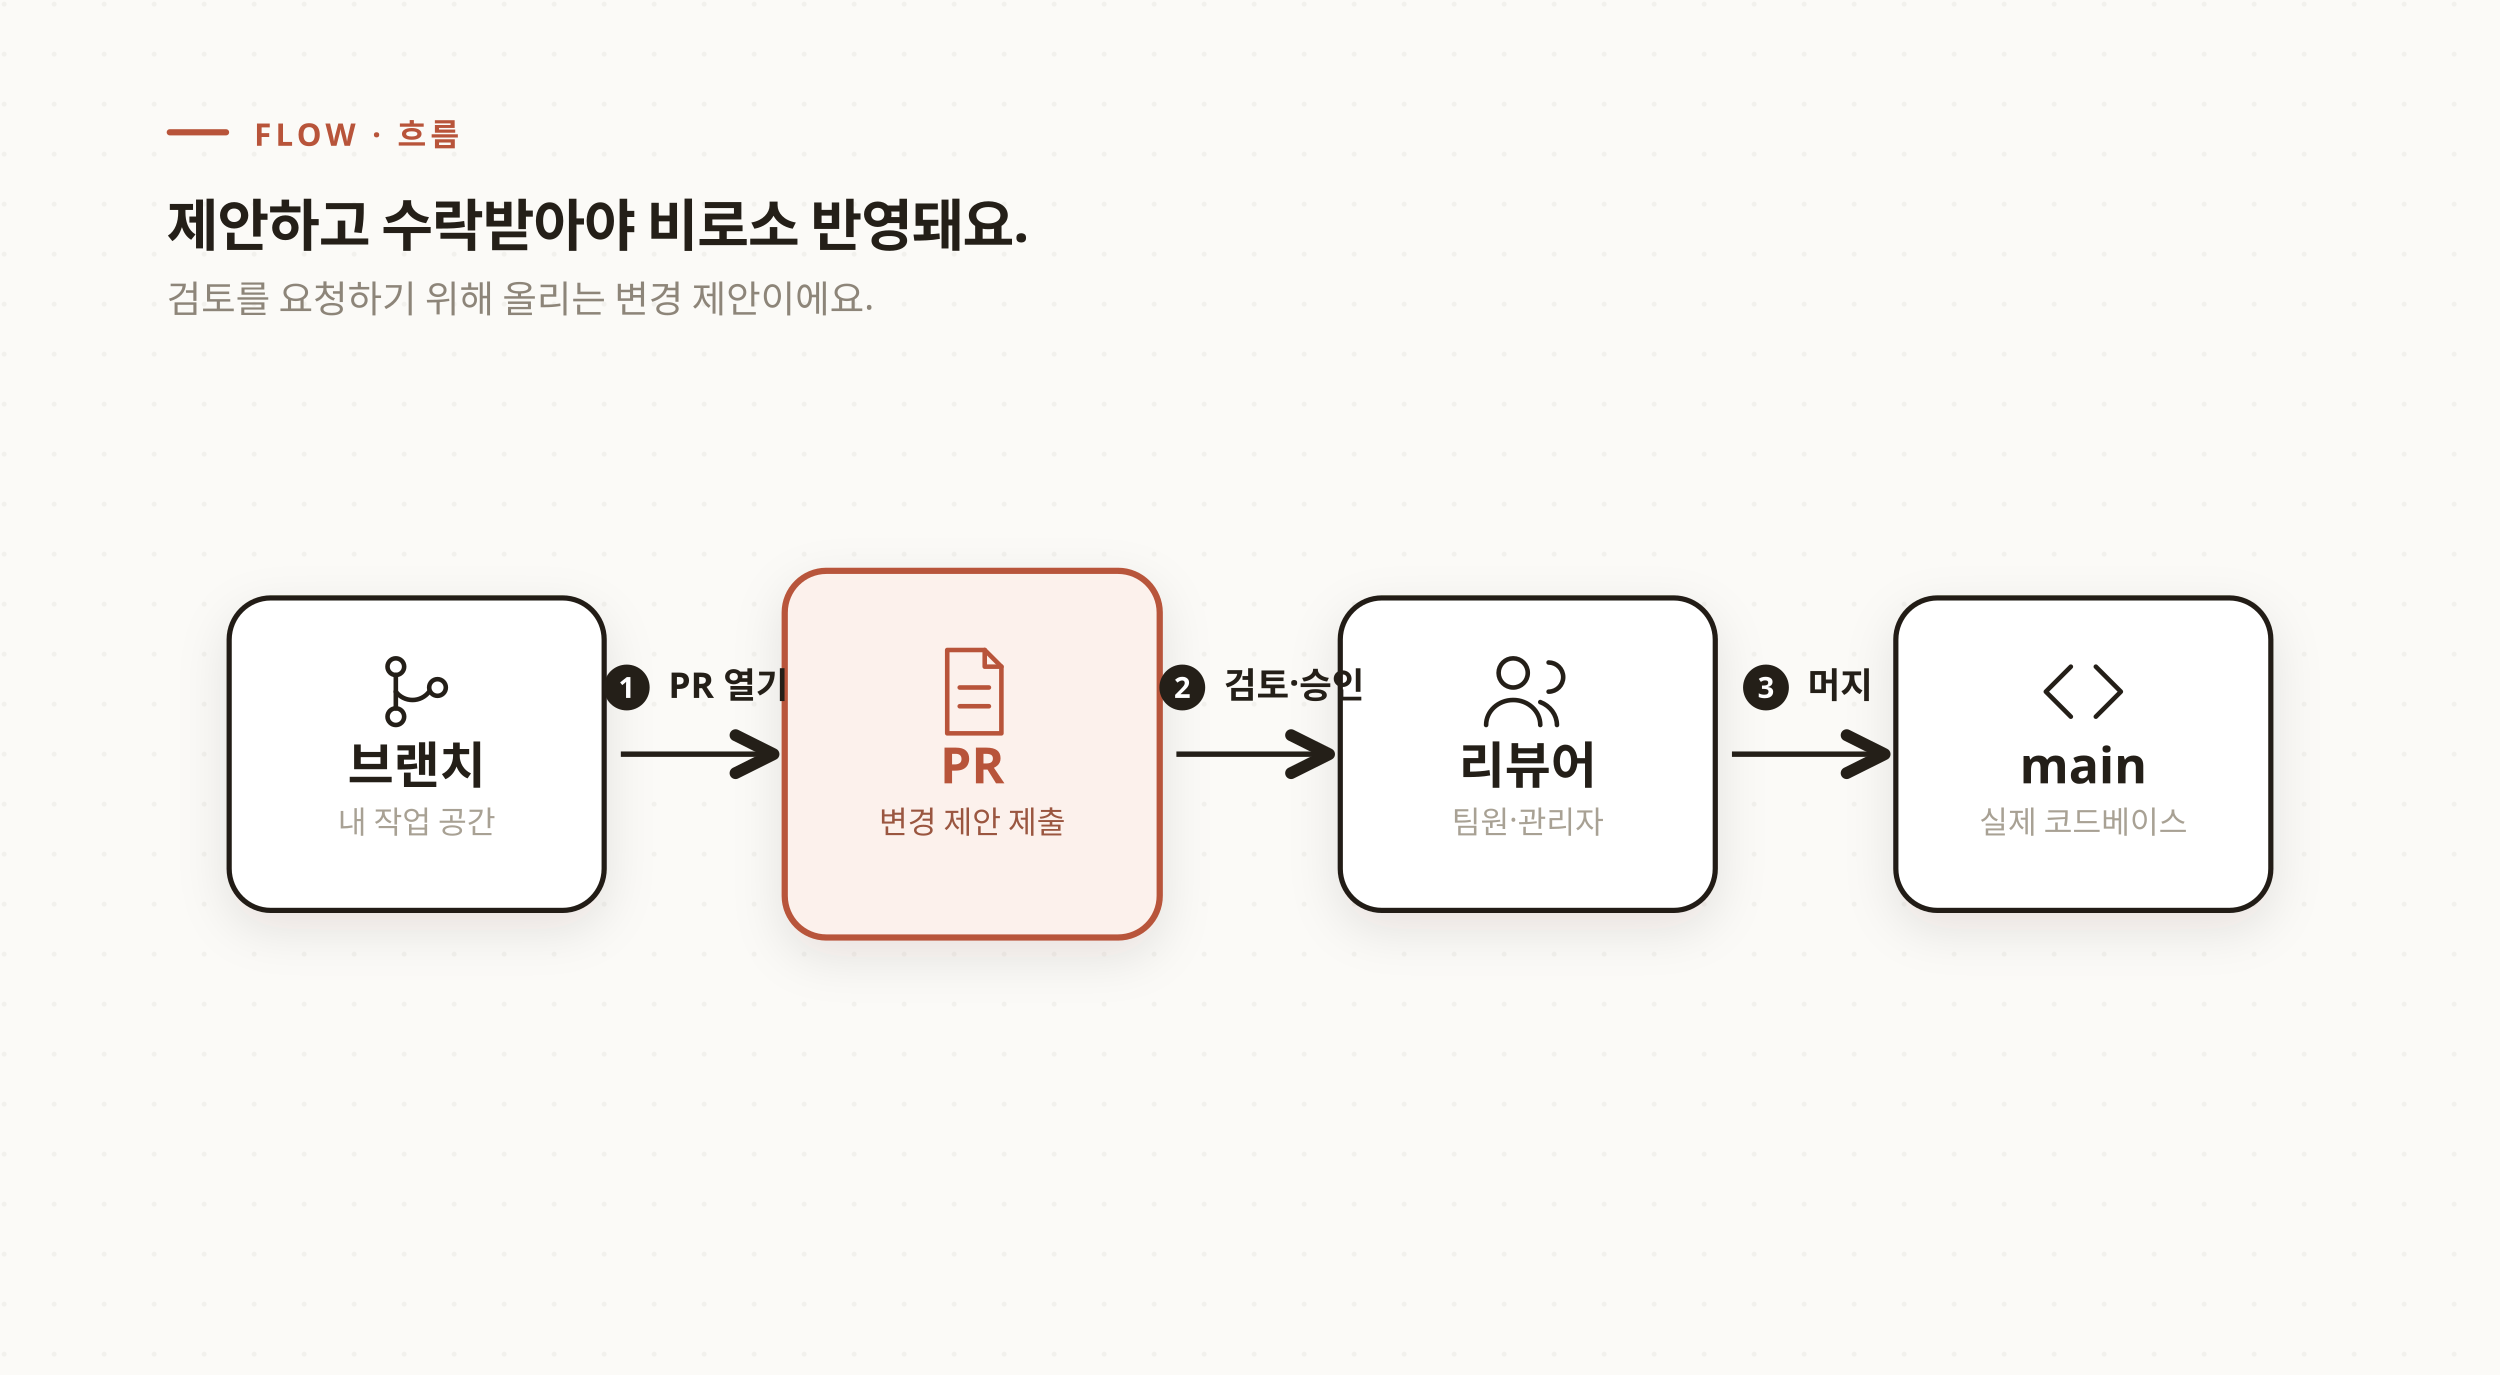
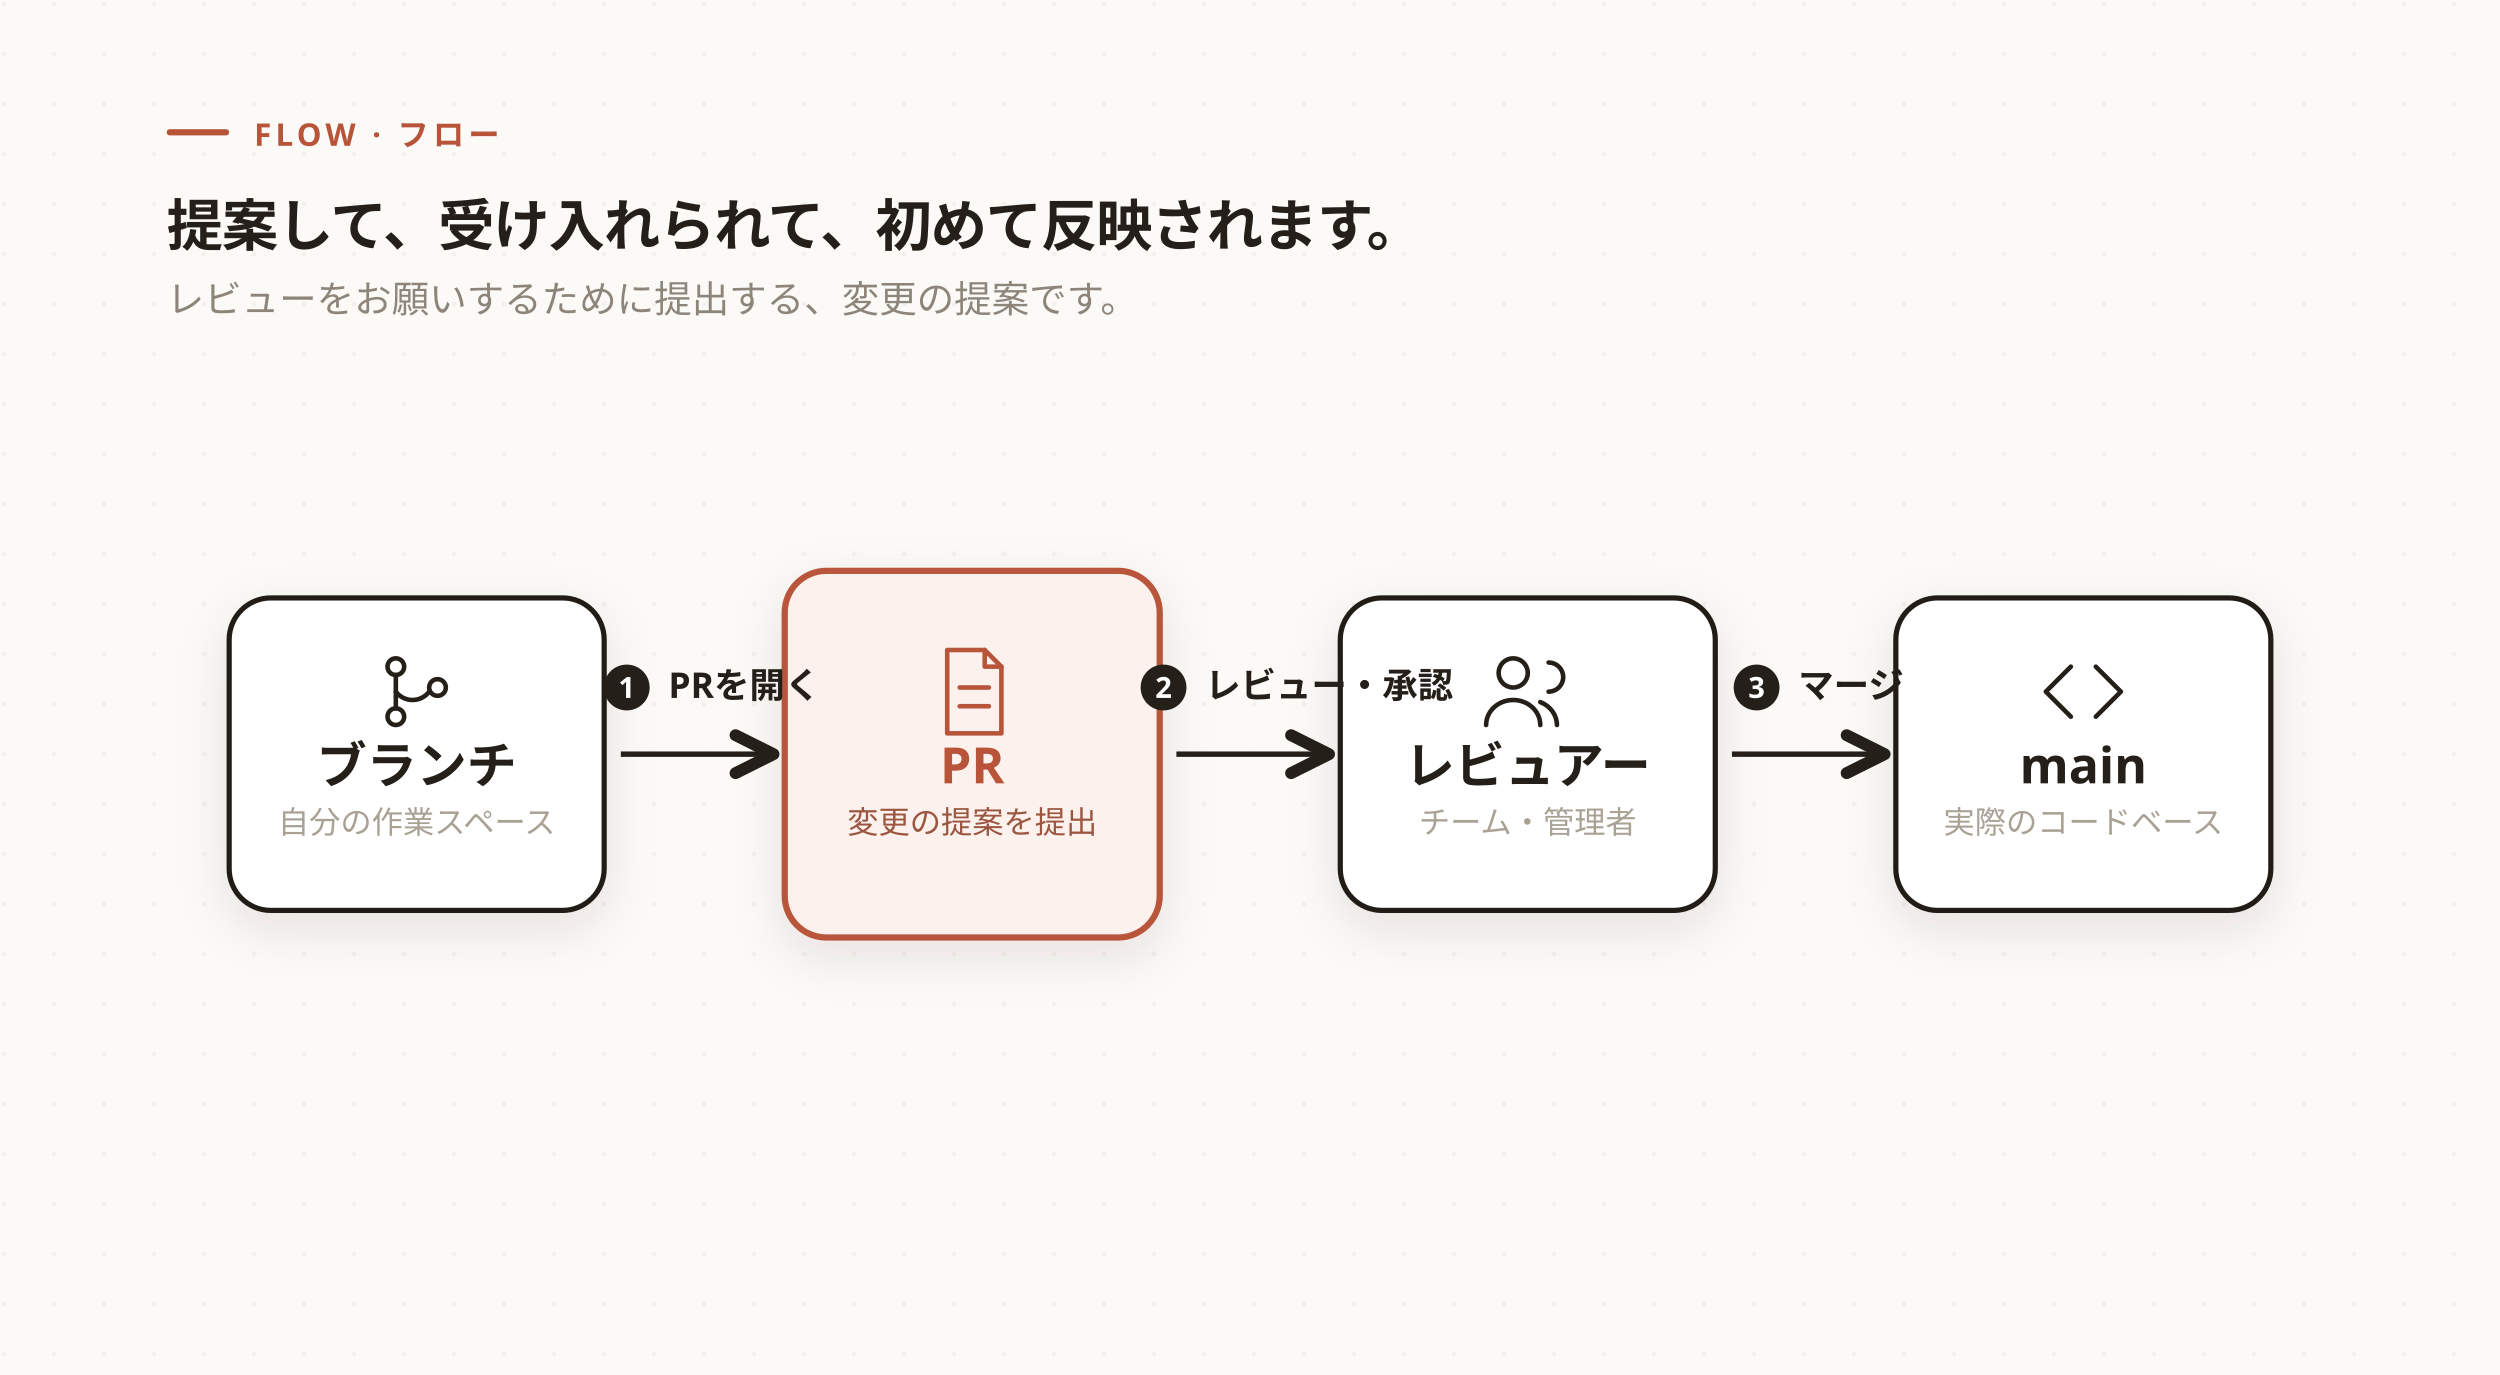
- <svg xmlns="http://www.w3.org/2000/svg" viewBox="0 0 1200 660" width="1200" height="660" role="img" font-family="AtoZ, Pretendard, sans-serif">
+ <svg xmlns="http://www.w3.org/2000/svg" viewBox="0 0 1200 660" width="1200" height="660" role="img" font-family="Noto Sans JP, sans-serif">
  <defs>
    <filter id="soft" x="-40%" y="-40%" width="180%" height="200%">
      <feDropShadow dx="0" dy="8" stdDeviation="12" flood-color="#2a2118" flood-opacity="0.10" />
    </filter>
    <marker id="ai" markerWidth="13" markerHeight="13" refX="8.5" refY="6" orient="auto">
      <path d="M2.5 2.5 L9.5 6 L2.5 9.5" fill="none" stroke="#241f18" stroke-width="2.2" stroke-linecap="round" stroke-linejoin="round" />
    </marker>
    <marker id="aa" markerWidth="13" markerHeight="13" refX="8.5" refY="6" orient="auto">
      <path d="M2.5 2.5 L9.5 6 L2.5 9.5" fill="none" stroke="#b8543a" stroke-width="2.2" stroke-linecap="round" stroke-linejoin="round" />
    </marker>
    <pattern id="dots" width="24" height="24" patternUnits="userSpaceOnUse">
      <circle cx="2" cy="2" r="1.2" fill="#241f18" fill-opacity="0.04" />
    </pattern>
  </defs>
  <rect width="1200" height="660" fill="#fbfaf7" />
  <rect width="1200" height="660" fill="url(#dots)" />
  <rect x="80" y="62" width="30" height="3" rx="1.5" fill="#b8543a" />
-   <text x="122" y="70" font-size="15" font-weight="700" letter-spacing="2" fill="#b8543a">FLOW · 흐름</text>
-   <text x="80" y="118" font-size="27" font-weight="800" fill="#241f18" letter-spacing="-0.5">제안하고 수락받아야 비로소 반영돼요.</text>
-   <text x="80" y="150" font-size="18" font-weight="500" fill="#8d8579">검토를 요청하기 위해 올리는 변경 제안이에요.</text>
+   <text x="122" y="70" font-size="15" font-weight="700" letter-spacing="2" fill="#b8543a">FLOW · フロー</text>
+   <text x="80" y="118" font-size="27" font-weight="800" fill="#241f18" letter-spacing="-0.5">提案して、受け入れられて、初めて反映されます。</text>
+   <text x="80" y="150" font-size="18" font-weight="500" fill="#8d8579">レビューをお願いするために提出する、変更の提案です。</text>
  <g filter="url(#soft)">
    <rect x="110" y="287" width="180" height="150" rx="20" fill="#ffffff" stroke="#241f18" stroke-width="2.5" />
  </g>
  <g stroke="#241f18" stroke-width="2.2" fill="none" stroke-linecap="round" stroke-linejoin="round" transform="translate(200 332)">
    <circle cx="-10" cy="-12" r="4" />
    <circle cx="-10" cy="12" r="4" />
    <circle cx="10" cy="-2" r="4" />
    <path d="M-10 -8 V8" />
    <path d="M-10 0 a10 10 0 0 0 16 0" />
  </g>
-   <text x="200" y="376" text-anchor="middle" font-size="24" font-weight="800" fill="#241f18">브랜치</text>
-   <text x="200" y="400" text-anchor="middle" font-size="15" font-weight="500" fill="#a8a194">내 작업 공간</text>
+   <text x="200" y="376" text-anchor="middle" font-size="24" font-weight="800" fill="#241f18">ブランチ</text>
+   <text x="200" y="400" text-anchor="middle" font-size="15" font-weight="500" fill="#a8a194">自分の作業スペース</text>
  <g filter="url(#soft)">
    <rect x="376.667" y="274" width="180" height="176" rx="20" fill="#fcf1ec" stroke="#b8543a" stroke-width="3" />
  </g>
  <g stroke="#b8543a" stroke-width="2.2" fill="none" stroke-linecap="round" stroke-linejoin="round" transform="translate(466.667 332)">
    <path d="M-12 -20 H6 l8 8 V20 H-12 Z" />
    <path d="M6 -20 V-12 H14" />
    <line x1="-6" y1="-2" x2="8" y2="-2" />
    <line x1="-6" y1="7" x2="8" y2="7" />
  </g>
  <text x="466.667" y="376" text-anchor="middle" font-size="24" font-weight="800" fill="#b8543a">PR</text>
-   <text x="466.667" y="400" text-anchor="middle" font-size="15" font-weight="500" fill="#9a5640">변경 제안 제출</text>
+   <text x="466.667" y="400" text-anchor="middle" font-size="15" font-weight="500" fill="#9a5640">変更の提案を提出</text>
  <g filter="url(#soft)">
    <rect x="643.333" y="287" width="180" height="150" rx="20" fill="#ffffff" stroke="#241f18" stroke-width="2.5" />
  </g>
  <g stroke="#241f18" stroke-width="2.2" fill="none" stroke-linecap="round" stroke-linejoin="round" transform="translate(733.333 332)">
    <circle cx="-7" cy="-9" r="7" />
    <path d="M-20 16 a13 12 0 0 1 26 0" />
    <path d="M10 -14 a7 7 0 0 1 0 14" />
    <path d="M14 16 a13 12 0 0 0 -8 -11" />
  </g>
-   <text x="733.333" y="376" text-anchor="middle" font-size="24" font-weight="800" fill="#241f18">리뷰어</text>
-   <text x="733.333" y="400" text-anchor="middle" font-size="15" font-weight="500" fill="#a8a194">팀원·관리자</text>
+   <text x="733.333" y="376" text-anchor="middle" font-size="24" font-weight="800" fill="#241f18">レビュアー</text>
+   <text x="733.333" y="400" text-anchor="middle" font-size="15" font-weight="500" fill="#a8a194">チーム・管理者</text>
  <g filter="url(#soft)">
    <rect x="910" y="287" width="180" height="150" rx="20" fill="#ffffff" stroke="#241f18" stroke-width="2.5" />
  </g>
  <g stroke="#241f18" stroke-width="2.2" fill="none" stroke-linecap="round" stroke-linejoin="round" transform="translate(1000 332)">
    <path d="M-6 -12 L-18 0 L-6 12" />
    <path d="M6 -12 L18 0 L6 12" />
  </g>
  <text x="1000" y="376" text-anchor="middle" font-size="24" font-weight="800" fill="#241f18">main</text>
-   <text x="1000" y="400" text-anchor="middle" font-size="15" font-weight="500" fill="#a8a194">실제 코드베이스</text>
+   <text x="1000" y="400" text-anchor="middle" font-size="15" font-weight="500" fill="#a8a194">実際のコードベース</text>
  <line x1="298" y1="362" x2="368.667" y2="362" stroke="#241f18" stroke-width="2.6" marker-end="url(#ai)" />
  <g transform="translate(300.833 330)">
    <circle r="11" fill="#241f18" />
    <text y="5" text-anchor="middle" font-size="14" font-weight="700" fill="#fff">1</text>
-     <text x="20" y="5" font-size="17" font-weight="600" fill="#241f18">PR 열기</text>
+     <text x="20" y="5" font-size="17" font-weight="600" fill="#241f18">PRを開く</text>
  </g>
  <line x1="564.667" y1="362" x2="635.333" y2="362" stroke="#241f18" stroke-width="2.6" marker-end="url(#ai)" />
-   <g transform="translate(567.5 330)">
+   <g transform="translate(558.5 330)">
    <circle r="11" fill="#241f18" />
    <text y="5" text-anchor="middle" font-size="14" font-weight="700" fill="#fff">2</text>
-     <text x="20" y="5" font-size="17" font-weight="600" fill="#241f18">검토·승인</text>
+     <text x="20" y="5" font-size="17" font-weight="600" fill="#241f18">レビュー・承認</text>
  </g>
  <line x1="831.333" y1="362" x2="902" y2="362" stroke="#241f18" stroke-width="2.6" marker-end="url(#ai)" />
-   <g transform="translate(847.667 330)">
+   <g transform="translate(843.167 330)">
    <circle r="11" fill="#241f18" />
    <text y="5" text-anchor="middle" font-size="14" font-weight="700" fill="#fff">3</text>
-     <text x="20" y="5" font-size="17" font-weight="600" fill="#241f18">머지</text>
+     <text x="20" y="5" font-size="17" font-weight="600" fill="#241f18">マージ</text>
  </g>
</svg>
